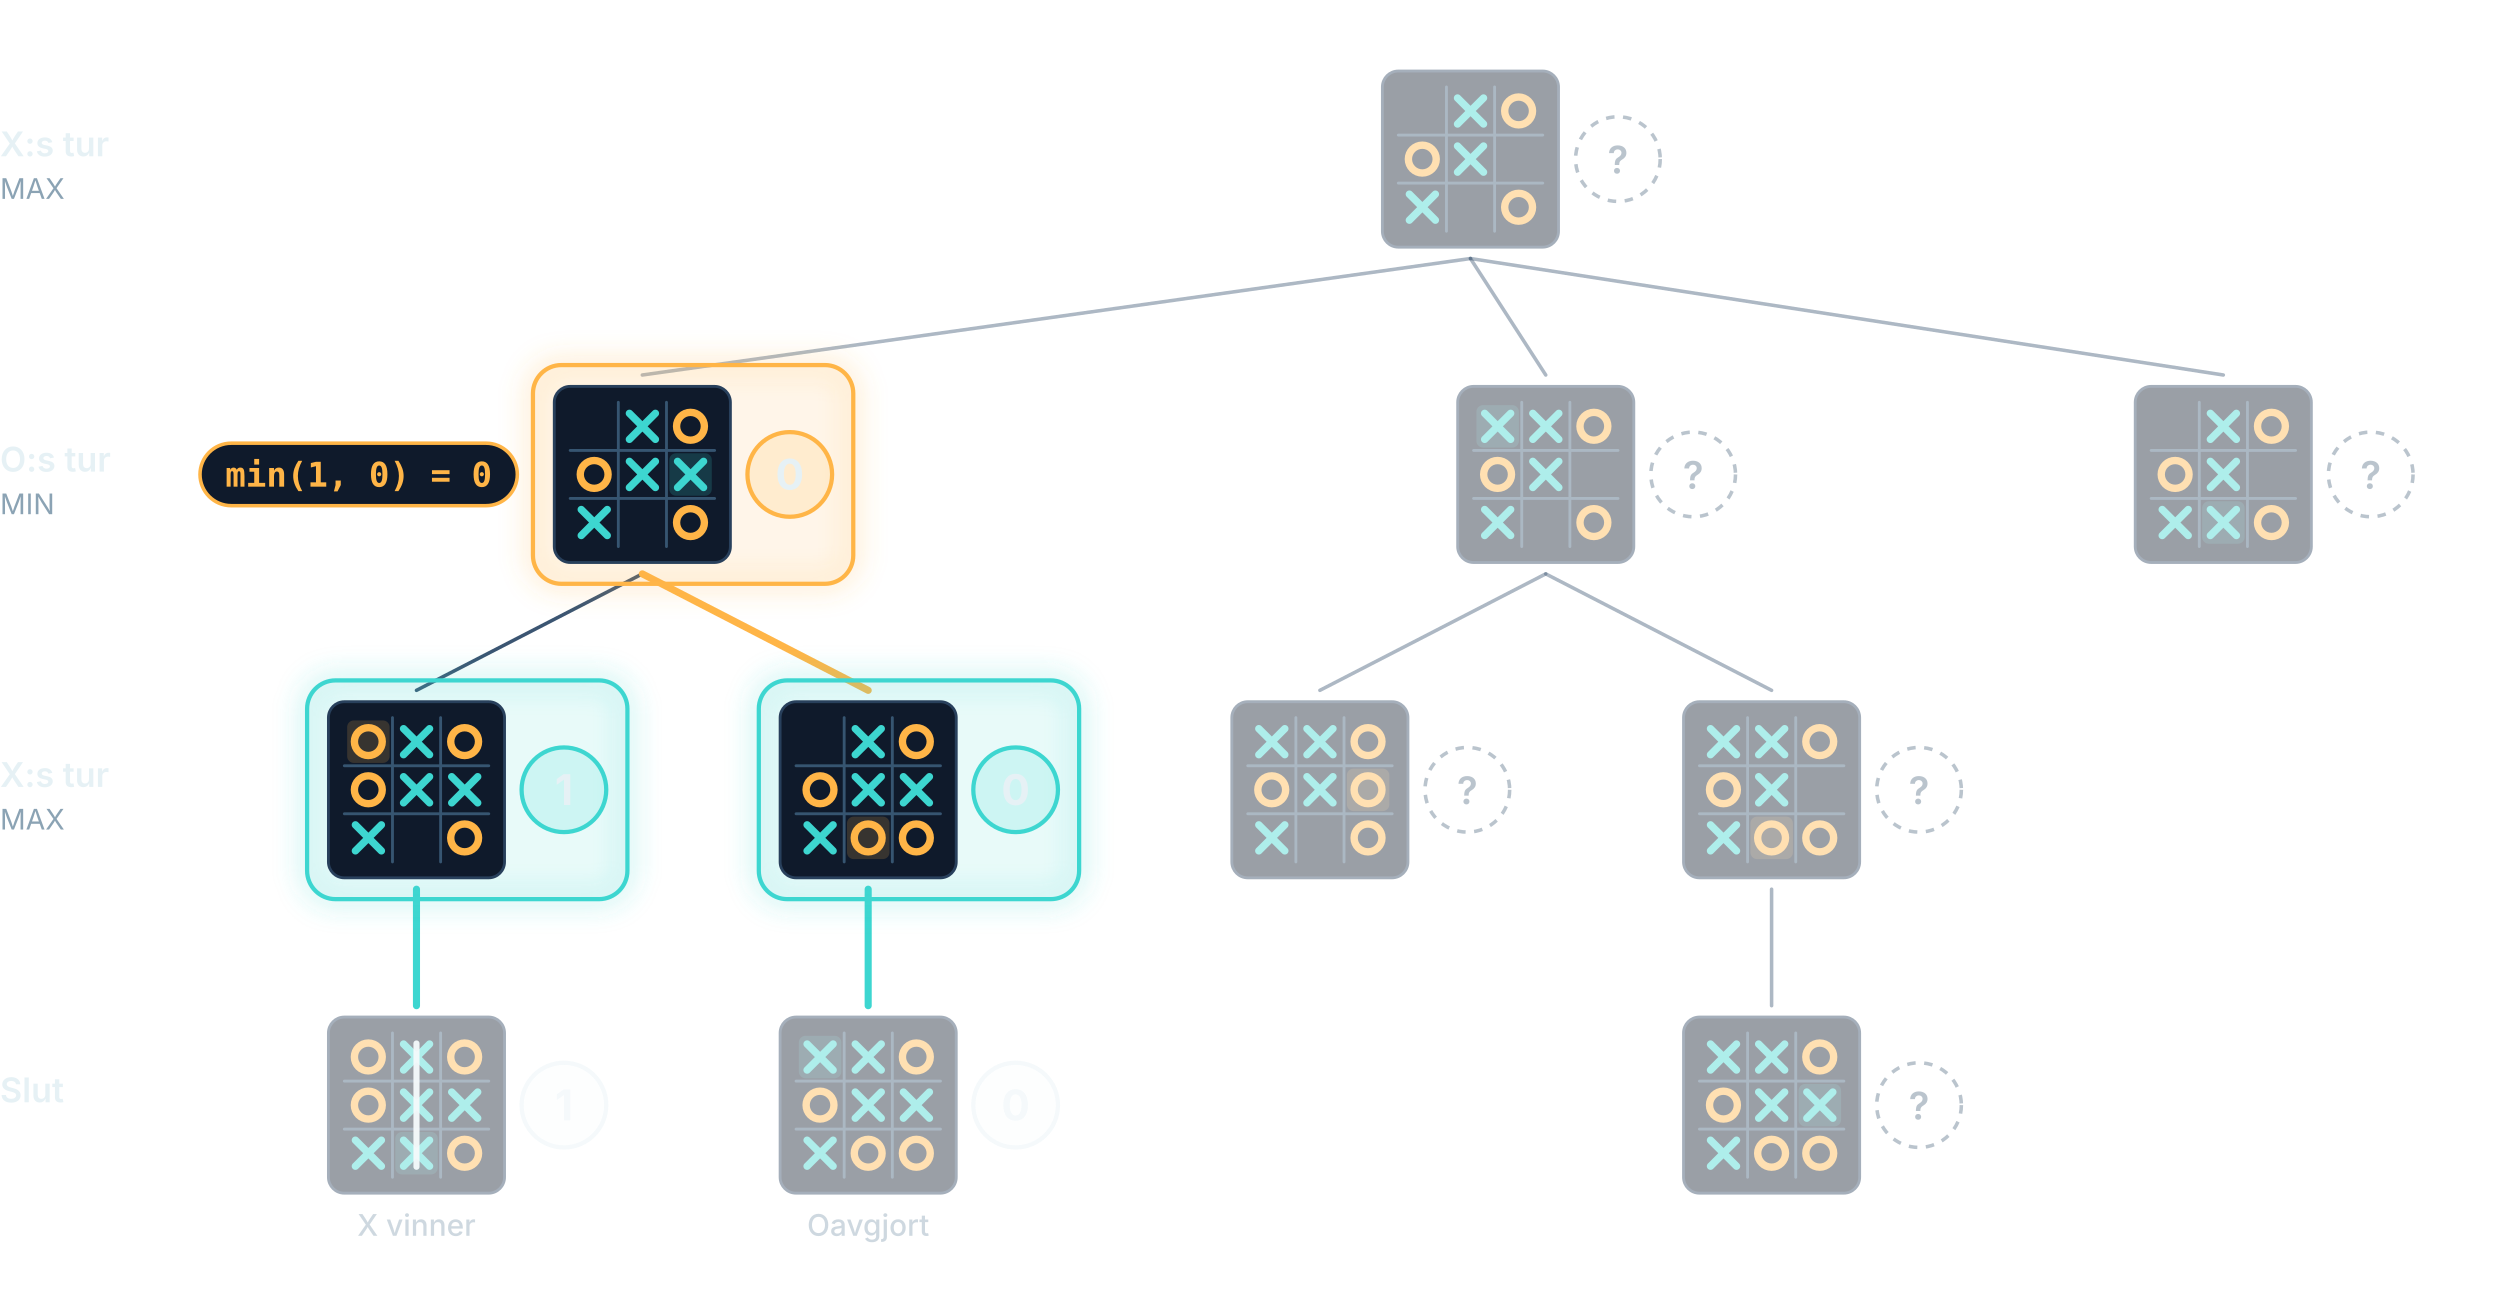
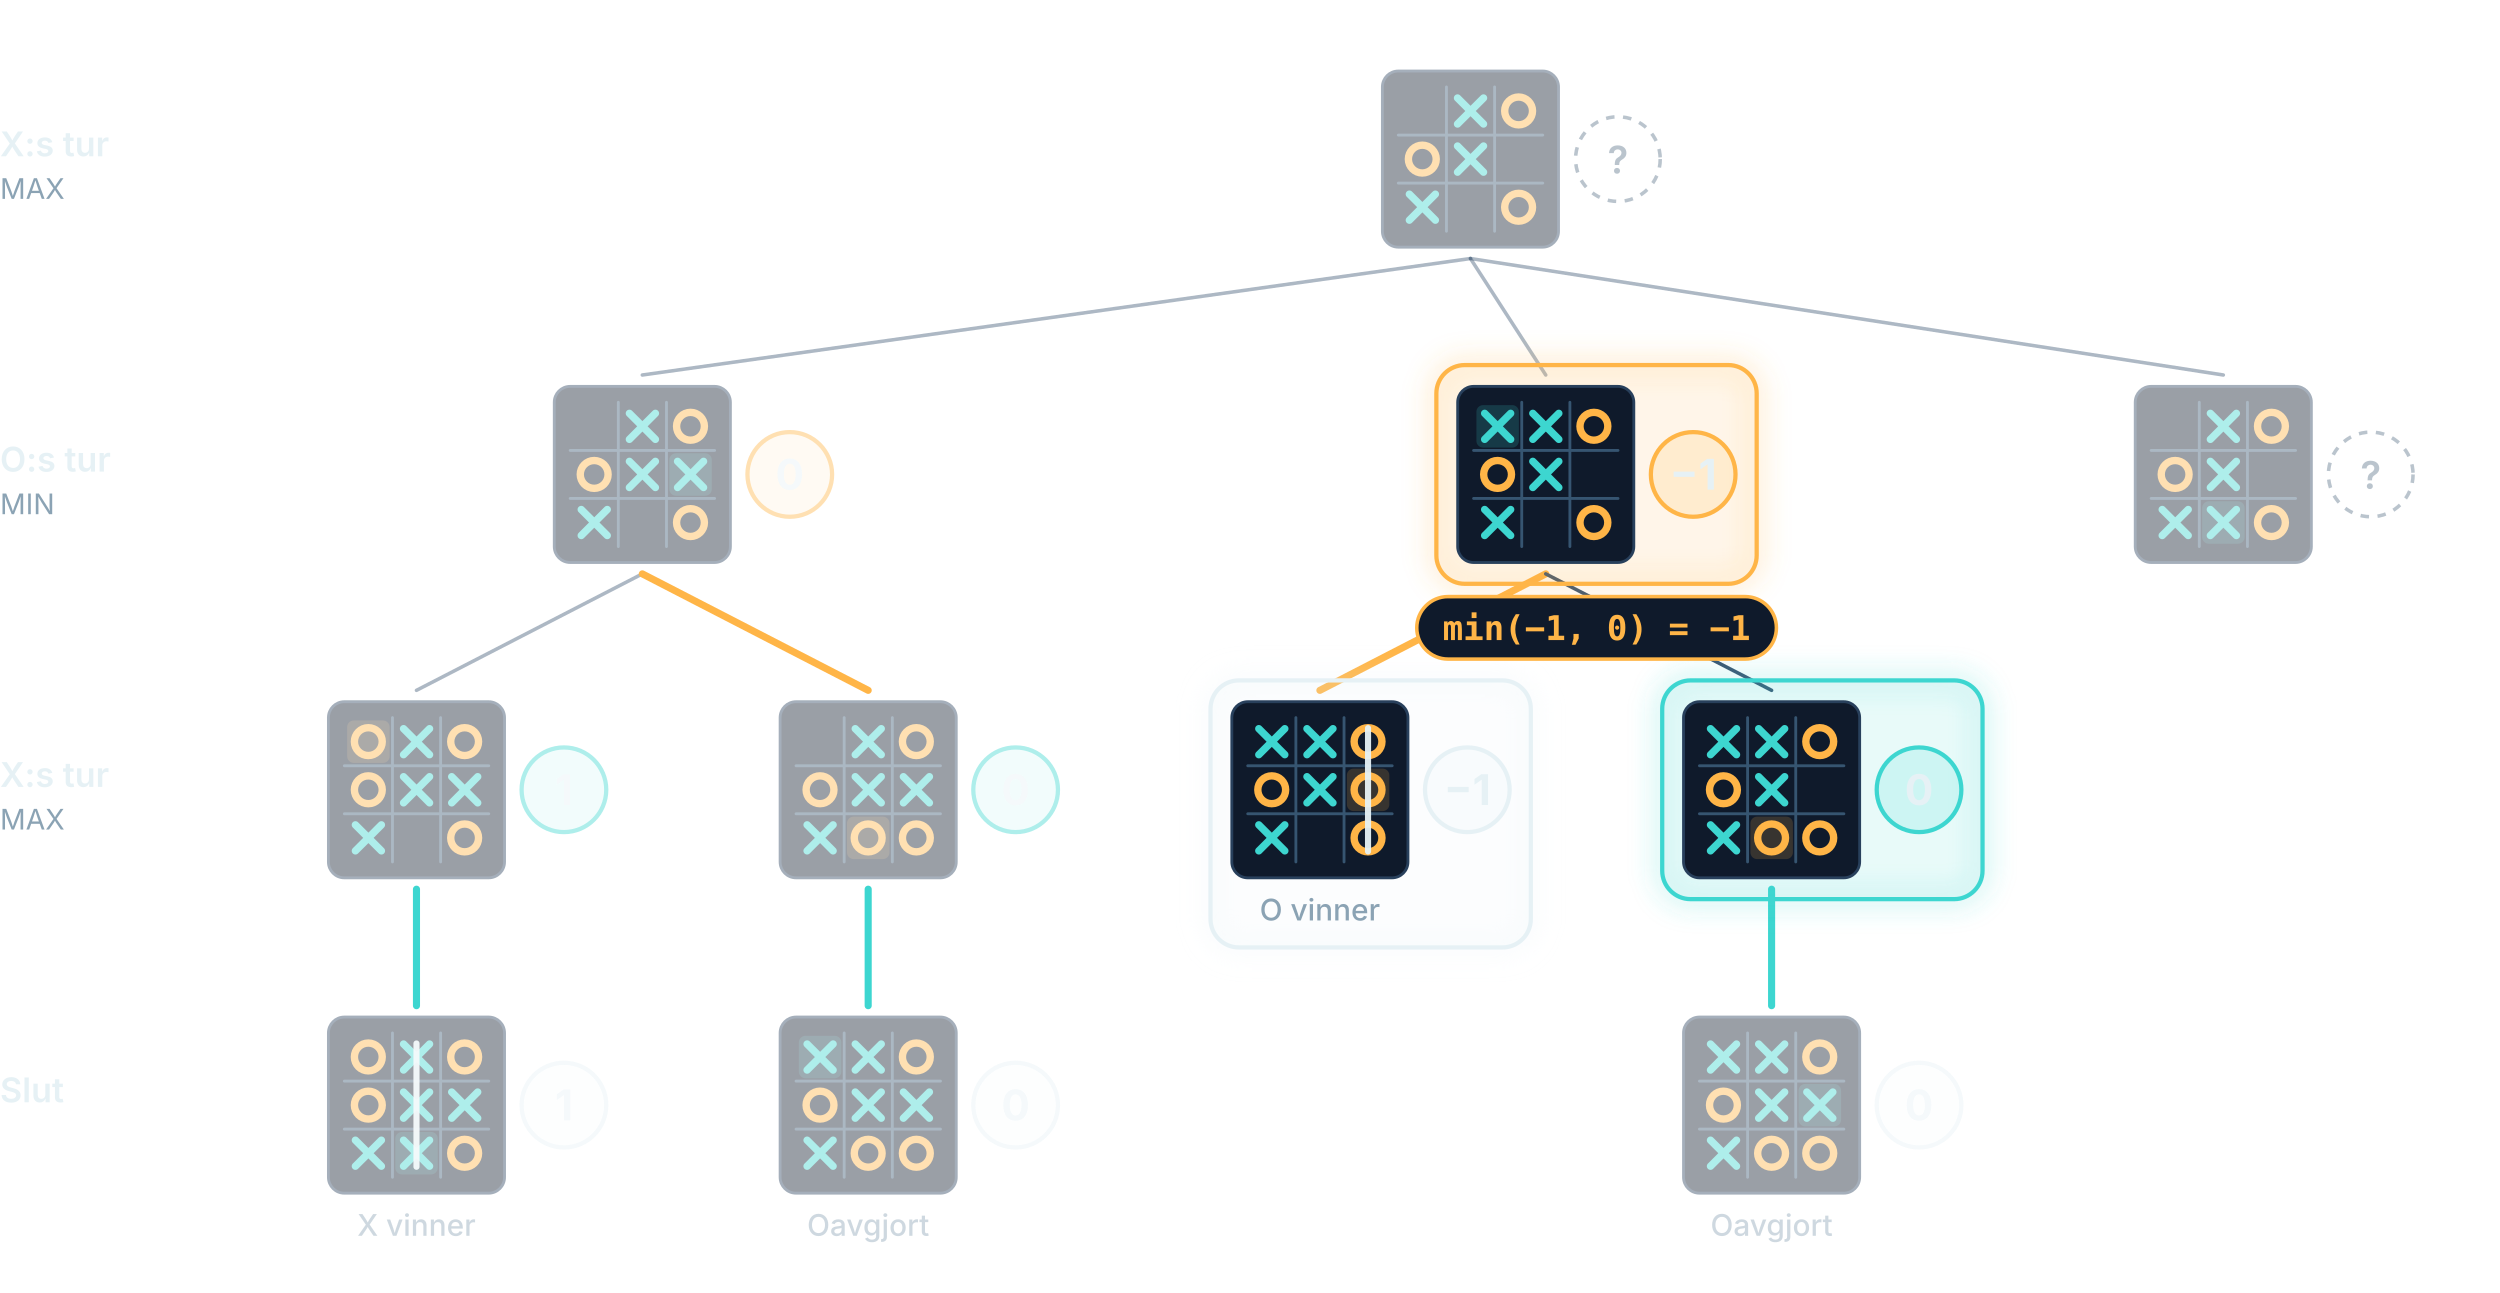
<svg xmlns="http://www.w3.org/2000/svg" viewBox="0 0 1760 910" width="1760" height="910" role="img">
  <defs>
    <filter id="glow" x="-40%" y="-40%" width="180%" height="180%">
      <feGaussianBlur stdDeviation="9" />
    </filter>
    <filter id="soft" x="-20%" y="-20%" width="140%" height="140%">
      <feGaussianBlur stdDeviation="4" />
    </filter>
  </defs>
  <text x="0.0" y="110.0" font-family="'IBM Plex Sans','Segoe UI',Inter,Helvetica,Arial,sans-serif" font-size="24" font-weight="600" fill="#E6F1F5" text-anchor="start">X:s tur</text>
  <text x="0.0" y="140.0" font-family="'IBM Plex Sans','Segoe UI',Inter,Helvetica,Arial,sans-serif" font-size="20" font-weight="400" fill="#8BA3B4" text-anchor="start">MAX</text>
  <text x="0.0" y="332.0" font-family="'IBM Plex Sans','Segoe UI',Inter,Helvetica,Arial,sans-serif" font-size="24" font-weight="600" fill="#E6F1F5" text-anchor="start">O:s tur</text>
  <text x="0.0" y="362.0" font-family="'IBM Plex Sans','Segoe UI',Inter,Helvetica,Arial,sans-serif" font-size="20" font-weight="400" fill="#8BA3B4" text-anchor="start">MIN</text>
  <text x="0.0" y="554.0" font-family="'IBM Plex Sans','Segoe UI',Inter,Helvetica,Arial,sans-serif" font-size="24" font-weight="600" fill="#E6F1F5" text-anchor="start">X:s tur</text>
  <text x="0.0" y="584.0" font-family="'IBM Plex Sans','Segoe UI',Inter,Helvetica,Arial,sans-serif" font-size="20" font-weight="400" fill="#8BA3B4" text-anchor="start">MAX</text>
  <text x="0.0" y="776.0" font-family="'IBM Plex Sans','Segoe UI',Inter,Helvetica,Arial,sans-serif" font-size="24" font-weight="600" fill="#E6F1F5" text-anchor="start">Slut</text>
  <path d="M1035.2,182.0L452.2,264.0" stroke="#3B5572" stroke-width="2.5" stroke-linecap="round" opacity="0.42" />
  <path d="M1035.2,182.0L1088.2,264.0" stroke="#3B5572" stroke-width="2.5" stroke-linecap="round" opacity="0.42" />
  <path d="M1035.2,182.0L1565.2,264.0" stroke="#3B5572" stroke-width="2.5" stroke-linecap="round" opacity="0.42" />
-   <path d="M452.2,404.0L293.2,486.0" stroke="#3B5572" stroke-width="2.5" stroke-linecap="round" opacity="1" />
+   <path d="M452.2,404.0L293.2,486.0" stroke="#3B5572" stroke-width="2.5" stroke-linecap="round" opacity="0.42" />
  <path d="M452.2,404.0L611.2,486.0" stroke="#FFB547" stroke-width="5" stroke-linecap="round" opacity="1" />
  <path d="M293.2,626.0L293.2,708.0" stroke="#3DD6D0" stroke-width="5" stroke-linecap="round" opacity="1" />
  <path d="M611.2,626.0L611.2,708.0" stroke="#3DD6D0" stroke-width="5" stroke-linecap="round" opacity="1" />
-   <path d="M1088.2,404.0L929.2,486.0" stroke="#3B5572" stroke-width="2.5" stroke-linecap="round" opacity="0.42" />
-   <path d="M1088.2,404.0L1247.2,486.0" stroke="#3B5572" stroke-width="2.5" stroke-linecap="round" opacity="0.42" />
-   <path d="M1247.2,626.0L1247.2,708.0" stroke="#3B5572" stroke-width="2.5" stroke-linecap="round" opacity="0.42" />
-   <rect x="375.2" y="257.0" width="225.5" height="154.0" rx="20" fill="#FFB547" fill-opacity=".07" stroke="#FFB547" stroke-width="10" stroke-opacity=".25" filter="url(#glow)" />
-   <rect data-focus-board="r0" x="375.2" y="257.0" width="225.5" height="154.0" rx="20" fill="#FFB547" fill-opacity=".06" stroke="#FFB547" stroke-width="3" />
-   <rect x="534.2" y="479.0" width="225.5" height="154.0" rx="20" fill="#3DD6D0" fill-opacity=".07" stroke="#3DD6D0" stroke-width="10" stroke-opacity=".25" filter="url(#glow)" />
-   <rect data-focus-board="r01" x="534.2" y="479.0" width="225.5" height="154.0" rx="20" fill="#3DD6D0" fill-opacity=".06" stroke="#3DD6D0" stroke-width="3" />
-   <rect x="216.2" y="479.0" width="225.5" height="154.0" rx="20" fill="#3DD6D0" fill-opacity=".07" stroke="#3DD6D0" stroke-width="10" stroke-opacity=".25" filter="url(#glow)" />
-   <rect data-focus-board="r00" x="216.2" y="479.0" width="225.5" height="154.0" rx="20" fill="#3DD6D0" fill-opacity=".06" stroke="#3DD6D0" stroke-width="3" />
+   <path d="M1088.2,404.0L929.2,486.0" stroke="#FFB547" stroke-width="5" stroke-linecap="round" opacity="1" />
+   <path d="M1088.2,404.0L1247.2,486.0" stroke="#3B5572" stroke-width="2.5" stroke-linecap="round" opacity="1" />
+   <path d="M1247.2,626.0L1247.2,708.0" stroke="#3DD6D0" stroke-width="5" stroke-linecap="round" opacity="1" />
+   <rect x="852.2" y="479.0" width="225.5" height="188.0" rx="20" fill="#E6F1F5" fill-opacity=".07" stroke="#E6F1F5" stroke-width="10" stroke-opacity=".25" filter="url(#glow)" />
+   <rect data-focus-board="r10" x="852.2" y="479.0" width="225.5" height="188.0" rx="20" fill="#E6F1F5" fill-opacity=".06" stroke="#E6F1F5" stroke-width="3" />
+   <rect x="1011.2" y="257.0" width="225.5" height="154.0" rx="20" fill="#FFB547" fill-opacity=".07" stroke="#FFB547" stroke-width="10" stroke-opacity=".25" filter="url(#glow)" />
+   <rect data-focus-board="r1" x="1011.2" y="257.0" width="225.5" height="154.0" rx="20" fill="#FFB547" fill-opacity=".06" stroke="#FFB547" stroke-width="3" />
+   <rect x="1170.2" y="479.0" width="225.5" height="154.0" rx="20" fill="#3DD6D0" fill-opacity=".07" stroke="#3DD6D0" stroke-width="10" stroke-opacity=".25" filter="url(#glow)" />
+   <rect data-focus-board="r11" x="1170.2" y="479.0" width="225.5" height="154.0" rx="20" fill="#3DD6D0" fill-opacity=".06" stroke="#3DD6D0" stroke-width="3" />
  <g data-node="r" opacity="0.42">
    <rect data-board="r" x="973.2" y="50.0" width="124" height="124" fill="none" />
    <rect x="973.2" y="50.0" width="124" height="124" rx="11.2" fill="#0F1A2B" stroke="#28405C" stroke-width="2" />
    <path d="M1018.3,61.2V162.8M984.4,95.1H1086.1" stroke="#365571" stroke-width="2" stroke-linecap="round" />
    <path d="M1052.2,61.2V162.8M984.4,128.9H1086.1" stroke="#365571" stroke-width="2" stroke-linecap="round" />
    <path d="M1026.1,69.0L1044.4,87.3M1044.4,69.0L1026.1,87.3" stroke="#3DD6D0" stroke-width="5.2" stroke-linecap="round" />
    <circle cx="1069.1" cy="78.1" r="9.8" fill="none" stroke="#FFB547" stroke-width="5.2" />
    <circle cx="1001.3" cy="112.0" r="9.8" fill="none" stroke="#FFB547" stroke-width="5.2" />
    <path d="M1026.1,102.8L1044.4,121.2M1044.4,102.8L1026.1,121.2" stroke="#3DD6D0" stroke-width="5.2" stroke-linecap="round" />
    <path d="M992.2,136.7L1010.5,155.0M1010.5,136.7L992.2,155.0" stroke="#3DD6D0" stroke-width="5.2" stroke-linecap="round" />
    <circle cx="1069.1" cy="145.9" r="9.8" fill="none" stroke="#FFB547" stroke-width="5.2" />
    <circle cx="1139.0" cy="112.0" r="29.8" fill="none" stroke="#5B7389" stroke-width="2.5" stroke-dasharray="6 6" />
    <text x="1139.0" y="122.1" font-family="'IBM Plex Sans','Segoe UI',Inter,Helvetica,Arial,sans-serif" font-size="26.784" font-weight="600" fill="#5B7389" text-anchor="middle">?</text>
  </g>
-   <g data-node="r0" opacity="1">
+   <g data-node="r0" opacity="0.42">
    <rect data-board="r0" x="390.2" y="272.0" width="124" height="124" fill="none" />
    <rect x="390.2" y="272.0" width="124" height="124" rx="11.2" fill="#0F1A2B" stroke="#28405C" stroke-width="2" />
    <rect x="471.2" y="319.1" width="29.9" height="29.9" rx="4.7" fill="#3DD6D0" fill-opacity=".17" />
    <path d="M435.3,283.2V384.8M401.4,317.1H503.1" stroke="#365571" stroke-width="2" stroke-linecap="round" />
    <path d="M469.2,283.2V384.8M401.4,350.9H503.1" stroke="#365571" stroke-width="2" stroke-linecap="round" />
    <path d="M443.1,291.0L461.4,309.3M461.4,291.0L443.1,309.3" stroke="#3DD6D0" stroke-width="5.2" stroke-linecap="round" />
    <circle cx="486.1" cy="300.1" r="9.8" fill="none" stroke="#FFB547" stroke-width="5.2" />
    <circle cx="418.3" cy="334.0" r="9.8" fill="none" stroke="#FFB547" stroke-width="5.2" />
    <path d="M443.1,324.8L461.4,343.2M461.4,324.8L443.1,343.2" stroke="#3DD6D0" stroke-width="5.2" stroke-linecap="round" />
    <path d="M477.0,324.8L495.3,343.2M495.3,324.8L477.0,343.2" stroke="#3DD6D0" stroke-width="5.2" stroke-linecap="round" />
    <path d="M409.2,358.7L427.5,377.0M427.5,358.7L409.2,377.0" stroke="#3DD6D0" stroke-width="5.2" stroke-linecap="round" />
    <circle cx="486.1" cy="367.9" r="9.8" fill="none" stroke="#FFB547" stroke-width="5.2" />
    <circle cx="556.0" cy="334.0" r="29.8" fill="#FFB547" fill-opacity=".16" stroke="#FFB547" stroke-width="3" />
    <text x="556.0" y="344.7" font-family="'IBM Plex Sans','Segoe UI',Inter,Helvetica,Arial,sans-serif" font-size="29.76" font-weight="700" fill="#E6F1F5" text-anchor="middle">0</text>
  </g>
-   <g data-node="r00" opacity="1">
+   <g data-node="r00" opacity="0.42">
    <rect data-board="r00" x="231.2" y="494.0" width="124" height="124" fill="none" />
    <rect x="231.2" y="494.0" width="124" height="124" rx="11.2" fill="#0F1A2B" stroke="#28405C" stroke-width="2" />
    <rect x="244.4" y="507.2" width="29.9" height="29.9" rx="4.7" fill="#FFB547" fill-opacity=".17" />
    <path d="M276.3,505.2V606.8M242.4,539.1H344.1" stroke="#365571" stroke-width="2" stroke-linecap="round" />
    <path d="M310.2,505.2V606.8M242.4,572.9H344.1" stroke="#365571" stroke-width="2" stroke-linecap="round" />
    <circle cx="259.3" cy="522.1" r="9.8" fill="none" stroke="#FFB547" stroke-width="5.2" />
    <path d="M284.1,513.0L302.4,531.3M302.4,513.0L284.1,531.3" stroke="#3DD6D0" stroke-width="5.2" stroke-linecap="round" />
    <circle cx="327.1" cy="522.1" r="9.8" fill="none" stroke="#FFB547" stroke-width="5.2" />
    <circle cx="259.3" cy="556.0" r="9.8" fill="none" stroke="#FFB547" stroke-width="5.2" />
    <path d="M284.1,546.8L302.4,565.2M302.4,546.8L284.1,565.2" stroke="#3DD6D0" stroke-width="5.2" stroke-linecap="round" />
    <path d="M318.0,546.8L336.3,565.2M336.3,546.8L318.0,565.2" stroke="#3DD6D0" stroke-width="5.2" stroke-linecap="round" />
    <path d="M250.2,580.7L268.5,599.0M268.5,580.7L250.2,599.0" stroke="#3DD6D0" stroke-width="5.2" stroke-linecap="round" />
    <circle cx="327.1" cy="589.9" r="9.8" fill="none" stroke="#FFB547" stroke-width="5.2" />
    <circle cx="397.0" cy="556.0" r="29.8" fill="#3DD6D0" fill-opacity=".16" stroke="#3DD6D0" stroke-width="3" />
    <text x="397.0" y="566.7" font-family="'IBM Plex Sans','Segoe UI',Inter,Helvetica,Arial,sans-serif" font-size="29.76" font-weight="700" fill="#E6F1F5" text-anchor="middle">1</text>
  </g>
  <g data-node="r000" opacity="0.42">
    <rect data-board="r000" x="231.2" y="716.0" width="124" height="124" fill="none" />
    <rect x="231.2" y="716.0" width="124" height="124" rx="11.2" fill="#0F1A2B" stroke="#28405C" stroke-width="2" />
    <rect x="278.3" y="796.9" width="29.9" height="29.9" rx="4.7" fill="#3DD6D0" fill-opacity=".17" />
    <path d="M276.3,727.2V828.8M242.4,761.1H344.1" stroke="#365571" stroke-width="2" stroke-linecap="round" />
    <path d="M310.2,727.2V828.8M242.4,794.9H344.1" stroke="#365571" stroke-width="2" stroke-linecap="round" />
    <circle cx="259.3" cy="744.1" r="9.8" fill="none" stroke="#FFB547" stroke-width="5.2" />
    <path d="M284.1,735.0L302.4,753.3M302.4,735.0L284.1,753.3" stroke="#3DD6D0" stroke-width="5.2" stroke-linecap="round" />
    <circle cx="327.1" cy="744.1" r="9.8" fill="none" stroke="#FFB547" stroke-width="5.2" />
    <circle cx="259.3" cy="778.0" r="9.8" fill="none" stroke="#FFB547" stroke-width="5.2" />
    <path d="M284.1,768.8L302.4,787.2M302.4,768.8L284.1,787.2" stroke="#3DD6D0" stroke-width="5.2" stroke-linecap="round" />
    <path d="M318.0,768.8L336.3,787.2M336.3,768.8L318.0,787.2" stroke="#3DD6D0" stroke-width="5.2" stroke-linecap="round" />
    <path d="M250.2,802.7L268.5,821.0M268.5,802.7L250.2,821.0" stroke="#3DD6D0" stroke-width="5.2" stroke-linecap="round" />
    <path d="M284.1,802.7L302.4,821.0M302.4,802.7L284.1,821.0" stroke="#3DD6D0" stroke-width="5.2" stroke-linecap="round" />
    <circle cx="327.1" cy="811.9" r="9.8" fill="none" stroke="#FFB547" stroke-width="5.2" />
    <path d="M293.2,734.6L293.2,821.4" stroke="#3DD6D0" stroke-width="13.6" stroke-linecap="round" opacity=".35" filter="url(#soft)" />
    <path d="M293.2,734.6L293.2,821.4" stroke="#E6F1F5" stroke-width="4.3" stroke-linecap="round" opacity=".95" />
    <circle cx="397.0" cy="778.0" r="29.8" fill="#E6F1F5" fill-opacity=".16" stroke="#E6F1F5" stroke-width="3" />
    <text x="397.0" y="788.7" font-family="'IBM Plex Sans','Segoe UI',Inter,Helvetica,Arial,sans-serif" font-size="29.76" font-weight="700" fill="#E6F1F5" text-anchor="middle">1</text>
    <text x="293.2" y="870.0" font-family="'IBM Plex Sans','Segoe UI',Inter,Helvetica,Arial,sans-serif" font-size="21" font-weight="500" fill="#8BA3B4" text-anchor="middle">X vinner</text>
  </g>
-   <g data-node="r01" opacity="1">
+   <g data-node="r01" opacity="0.42">
    <rect data-board="r01" x="549.2" y="494.0" width="124" height="124" fill="none" />
    <rect x="549.2" y="494.0" width="124" height="124" rx="11.2" fill="#0F1A2B" stroke="#28405C" stroke-width="2" />
    <rect x="596.3" y="574.9" width="29.9" height="29.9" rx="4.7" fill="#FFB547" fill-opacity=".17" />
    <path d="M594.3,505.2V606.8M560.4,539.1H662.1" stroke="#365571" stroke-width="2" stroke-linecap="round" />
    <path d="M628.2,505.2V606.8M560.4,572.9H662.1" stroke="#365571" stroke-width="2" stroke-linecap="round" />
    <path d="M602.1,513.0L620.4,531.3M620.4,513.0L602.1,531.3" stroke="#3DD6D0" stroke-width="5.2" stroke-linecap="round" />
    <circle cx="645.1" cy="522.1" r="9.8" fill="none" stroke="#FFB547" stroke-width="5.2" />
    <circle cx="577.3" cy="556.0" r="9.8" fill="none" stroke="#FFB547" stroke-width="5.2" />
    <path d="M602.1,546.8L620.4,565.2M620.4,546.8L602.1,565.2" stroke="#3DD6D0" stroke-width="5.2" stroke-linecap="round" />
    <path d="M636.0,546.8L654.3,565.2M654.3,546.8L636.0,565.2" stroke="#3DD6D0" stroke-width="5.2" stroke-linecap="round" />
    <path d="M568.2,580.7L586.5,599.0M586.5,580.7L568.2,599.0" stroke="#3DD6D0" stroke-width="5.2" stroke-linecap="round" />
    <circle cx="611.2" cy="589.9" r="9.8" fill="none" stroke="#FFB547" stroke-width="5.2" />
    <circle cx="645.1" cy="589.9" r="9.8" fill="none" stroke="#FFB547" stroke-width="5.2" />
    <circle cx="715.0" cy="556.0" r="29.8" fill="#3DD6D0" fill-opacity=".16" stroke="#3DD6D0" stroke-width="3" />
    <text x="715.0" y="566.7" font-family="'IBM Plex Sans','Segoe UI',Inter,Helvetica,Arial,sans-serif" font-size="29.76" font-weight="700" fill="#E6F1F5" text-anchor="middle">0</text>
  </g>
  <g data-node="r010" opacity="0.42">
    <rect data-board="r010" x="549.2" y="716.0" width="124" height="124" fill="none" />
    <rect x="549.2" y="716.0" width="124" height="124" rx="11.2" fill="#0F1A2B" stroke="#28405C" stroke-width="2" />
    <rect x="562.4" y="729.2" width="29.9" height="29.9" rx="4.7" fill="#3DD6D0" fill-opacity=".17" />
    <path d="M594.3,727.2V828.8M560.4,761.1H662.1" stroke="#365571" stroke-width="2" stroke-linecap="round" />
    <path d="M628.2,727.2V828.8M560.4,794.9H662.1" stroke="#365571" stroke-width="2" stroke-linecap="round" />
    <path d="M568.2,735.0L586.5,753.3M586.5,735.0L568.2,753.3" stroke="#3DD6D0" stroke-width="5.2" stroke-linecap="round" />
    <path d="M602.1,735.0L620.4,753.3M620.4,735.0L602.1,753.3" stroke="#3DD6D0" stroke-width="5.2" stroke-linecap="round" />
    <circle cx="645.1" cy="744.1" r="9.8" fill="none" stroke="#FFB547" stroke-width="5.2" />
    <circle cx="577.3" cy="778.0" r="9.8" fill="none" stroke="#FFB547" stroke-width="5.2" />
    <path d="M602.1,768.8L620.4,787.2M620.4,768.8L602.1,787.2" stroke="#3DD6D0" stroke-width="5.2" stroke-linecap="round" />
    <path d="M636.0,768.8L654.3,787.2M654.3,768.8L636.0,787.2" stroke="#3DD6D0" stroke-width="5.2" stroke-linecap="round" />
    <path d="M568.2,802.7L586.5,821.0M586.5,802.7L568.2,821.0" stroke="#3DD6D0" stroke-width="5.2" stroke-linecap="round" />
    <circle cx="611.2" cy="811.9" r="9.8" fill="none" stroke="#FFB547" stroke-width="5.2" />
    <circle cx="645.1" cy="811.9" r="9.8" fill="none" stroke="#FFB547" stroke-width="5.2" />
    <circle cx="715.0" cy="778.0" r="29.8" fill="#E6F1F5" fill-opacity=".16" stroke="#E6F1F5" stroke-width="3" />
    <text x="715.0" y="788.7" font-family="'IBM Plex Sans','Segoe UI',Inter,Helvetica,Arial,sans-serif" font-size="29.76" font-weight="700" fill="#E6F1F5" text-anchor="middle">0</text>
    <text x="611.2" y="870.0" font-family="'IBM Plex Sans','Segoe UI',Inter,Helvetica,Arial,sans-serif" font-size="21" font-weight="500" fill="#8BA3B4" text-anchor="middle">Oavgjort</text>
  </g>
-   <g data-node="r1" opacity="0.42">
+   <g data-node="r1" opacity="1">
    <rect data-board="r1" x="1026.2" y="272.0" width="124" height="124" fill="none" />
    <rect x="1026.2" y="272.0" width="124" height="124" rx="11.2" fill="#0F1A2B" stroke="#28405C" stroke-width="2" />
    <rect x="1039.4" y="285.2" width="29.9" height="29.9" rx="4.7" fill="#3DD6D0" fill-opacity=".17" />
    <path d="M1071.3,283.2V384.8M1037.4,317.1H1139.1" stroke="#365571" stroke-width="2" stroke-linecap="round" />
    <path d="M1105.2,283.2V384.8M1037.4,350.9H1139.1" stroke="#365571" stroke-width="2" stroke-linecap="round" />
    <path d="M1045.2,291.0L1063.5,309.3M1063.5,291.0L1045.2,309.3" stroke="#3DD6D0" stroke-width="5.2" stroke-linecap="round" />
    <path d="M1079.1,291.0L1097.4,309.3M1097.4,291.0L1079.1,309.3" stroke="#3DD6D0" stroke-width="5.2" stroke-linecap="round" />
    <circle cx="1122.1" cy="300.1" r="9.8" fill="none" stroke="#FFB547" stroke-width="5.2" />
    <circle cx="1054.3" cy="334.0" r="9.8" fill="none" stroke="#FFB547" stroke-width="5.2" />
    <path d="M1079.1,324.8L1097.4,343.2M1097.4,324.8L1079.1,343.2" stroke="#3DD6D0" stroke-width="5.2" stroke-linecap="round" />
    <path d="M1045.2,358.7L1063.5,377.0M1063.5,358.7L1045.2,377.0" stroke="#3DD6D0" stroke-width="5.2" stroke-linecap="round" />
    <circle cx="1122.1" cy="367.9" r="9.8" fill="none" stroke="#FFB547" stroke-width="5.2" />
-     <circle cx="1192.0" cy="334.0" r="29.8" fill="none" stroke="#5B7389" stroke-width="2.5" stroke-dasharray="6 6" />
-     <text x="1192.0" y="344.1" font-family="'IBM Plex Sans','Segoe UI',Inter,Helvetica,Arial,sans-serif" font-size="26.784" font-weight="600" fill="#5B7389" text-anchor="middle">?</text>
-   </g>
-   <g data-node="r10" opacity="0.42">
+     <circle cx="1192.0" cy="334.0" r="29.8" fill="#FFB547" fill-opacity=".16" stroke="#FFB547" stroke-width="3" />
+     <text x="1192.0" y="344.7" font-family="'IBM Plex Sans','Segoe UI',Inter,Helvetica,Arial,sans-serif" font-size="29.76" font-weight="700" fill="#E6F1F5" text-anchor="middle">−1</text>
+   </g>
+   <g data-node="r10" opacity="1">
    <rect data-board="r10" x="867.2" y="494.0" width="124" height="124" fill="none" />
    <rect x="867.2" y="494.0" width="124" height="124" rx="11.2" fill="#0F1A2B" stroke="#28405C" stroke-width="2" />
    <rect x="948.2" y="541.1" width="29.9" height="29.9" rx="4.7" fill="#FFB547" fill-opacity=".17" />
    <path d="M912.3,505.2V606.8M878.4,539.1H980.1" stroke="#365571" stroke-width="2" stroke-linecap="round" />
    <path d="M946.2,505.2V606.8M878.4,572.9H980.1" stroke="#365571" stroke-width="2" stroke-linecap="round" />
    <path d="M886.2,513.0L904.5,531.3M904.5,513.0L886.2,531.3" stroke="#3DD6D0" stroke-width="5.2" stroke-linecap="round" />
    <path d="M920.1,513.0L938.4,531.3M938.4,513.0L920.1,531.3" stroke="#3DD6D0" stroke-width="5.2" stroke-linecap="round" />
    <circle cx="963.1" cy="522.1" r="9.8" fill="none" stroke="#FFB547" stroke-width="5.2" />
    <circle cx="895.3" cy="556.0" r="9.8" fill="none" stroke="#FFB547" stroke-width="5.2" />
    <path d="M920.1,546.8L938.4,565.2M938.4,546.8L920.1,565.2" stroke="#3DD6D0" stroke-width="5.2" stroke-linecap="round" />
    <circle cx="963.1" cy="556.0" r="9.8" fill="none" stroke="#FFB547" stroke-width="5.2" />
    <path d="M886.2,580.7L904.5,599.0M904.5,580.7L886.2,599.0" stroke="#3DD6D0" stroke-width="5.2" stroke-linecap="round" />
    <circle cx="963.1" cy="589.9" r="9.8" fill="none" stroke="#FFB547" stroke-width="5.2" />
-     <circle cx="1033.0" cy="556.0" r="29.8" fill="none" stroke="#5B7389" stroke-width="2.5" stroke-dasharray="6 6" />
-     <text x="1033.0" y="566.1" font-family="'IBM Plex Sans','Segoe UI',Inter,Helvetica,Arial,sans-serif" font-size="26.784" font-weight="600" fill="#5B7389" text-anchor="middle">?</text>
-   </g>
-   <g data-node="r11" opacity="0.42">
+     <path d="M963.1,512.6L963.1,599.4" stroke="#FFB547" stroke-width="13.6" stroke-linecap="round" opacity=".35" filter="url(#soft)" />
+     <path d="M963.1,512.6L963.1,599.4" stroke="#E6F1F5" stroke-width="4.3" stroke-linecap="round" opacity=".95" />
+     <circle cx="1033.0" cy="556.0" r="29.8" fill="#E6F1F5" fill-opacity=".16" stroke="#E6F1F5" stroke-width="3" />
+     <text x="1033.0" y="566.7" font-family="'IBM Plex Sans','Segoe UI',Inter,Helvetica,Arial,sans-serif" font-size="29.76" font-weight="700" fill="#E6F1F5" text-anchor="middle">−1</text>
+     <text x="929.2" y="648.0" font-family="'IBM Plex Sans','Segoe UI',Inter,Helvetica,Arial,sans-serif" font-size="21" font-weight="500" fill="#8BA3B4" text-anchor="middle">O vinner</text>
+   </g>
+   <g data-node="r11" opacity="1">
    <rect data-board="r11" x="1185.2" y="494.0" width="124" height="124" fill="none" />
    <rect x="1185.2" y="494.0" width="124" height="124" rx="11.2" fill="#0F1A2B" stroke="#28405C" stroke-width="2" />
    <rect x="1232.3" y="574.9" width="29.9" height="29.9" rx="4.7" fill="#FFB547" fill-opacity=".17" />
    <path d="M1230.3,505.2V606.8M1196.4,539.1H1298.1" stroke="#365571" stroke-width="2" stroke-linecap="round" />
    <path d="M1264.2,505.2V606.8M1196.4,572.9H1298.1" stroke="#365571" stroke-width="2" stroke-linecap="round" />
    <path d="M1204.2,513.0L1222.5,531.3M1222.5,513.0L1204.2,531.3" stroke="#3DD6D0" stroke-width="5.2" stroke-linecap="round" />
    <path d="M1238.1,513.0L1256.4,531.3M1256.4,513.0L1238.1,531.3" stroke="#3DD6D0" stroke-width="5.2" stroke-linecap="round" />
    <circle cx="1281.1" cy="522.1" r="9.8" fill="none" stroke="#FFB547" stroke-width="5.2" />
    <circle cx="1213.3" cy="556.0" r="9.8" fill="none" stroke="#FFB547" stroke-width="5.2" />
    <path d="M1238.1,546.8L1256.4,565.2M1256.4,546.8L1238.1,565.2" stroke="#3DD6D0" stroke-width="5.2" stroke-linecap="round" />
    <path d="M1204.2,580.7L1222.5,599.0M1222.5,580.7L1204.2,599.0" stroke="#3DD6D0" stroke-width="5.2" stroke-linecap="round" />
    <circle cx="1247.2" cy="589.9" r="9.8" fill="none" stroke="#FFB547" stroke-width="5.2" />
    <circle cx="1281.1" cy="589.9" r="9.8" fill="none" stroke="#FFB547" stroke-width="5.2" />
-     <circle cx="1351.0" cy="556.0" r="29.8" fill="none" stroke="#5B7389" stroke-width="2.5" stroke-dasharray="6 6" />
-     <text x="1351.0" y="566.1" font-family="'IBM Plex Sans','Segoe UI',Inter,Helvetica,Arial,sans-serif" font-size="26.784" font-weight="600" fill="#5B7389" text-anchor="middle">?</text>
+     <circle cx="1351.0" cy="556.0" r="29.8" fill="#3DD6D0" fill-opacity=".16" stroke="#3DD6D0" stroke-width="3" />
+     <text x="1351.0" y="566.7" font-family="'IBM Plex Sans','Segoe UI',Inter,Helvetica,Arial,sans-serif" font-size="29.76" font-weight="700" fill="#E6F1F5" text-anchor="middle">0</text>
  </g>
  <g data-node="r110" opacity="0.42">
    <rect data-board="r110" x="1185.2" y="716.0" width="124" height="124" fill="none" />
    <rect x="1185.2" y="716.0" width="124" height="124" rx="11.2" fill="#0F1A2B" stroke="#28405C" stroke-width="2" />
    <rect x="1266.2" y="763.1" width="29.9" height="29.9" rx="4.7" fill="#3DD6D0" fill-opacity=".17" />
    <path d="M1230.3,727.2V828.8M1196.4,761.1H1298.1" stroke="#365571" stroke-width="2" stroke-linecap="round" />
    <path d="M1264.2,727.2V828.8M1196.4,794.9H1298.1" stroke="#365571" stroke-width="2" stroke-linecap="round" />
    <path d="M1204.2,735.0L1222.5,753.3M1222.5,735.0L1204.2,753.3" stroke="#3DD6D0" stroke-width="5.2" stroke-linecap="round" />
    <path d="M1238.1,735.0L1256.4,753.3M1256.4,735.0L1238.1,753.3" stroke="#3DD6D0" stroke-width="5.2" stroke-linecap="round" />
    <circle cx="1281.1" cy="744.1" r="9.8" fill="none" stroke="#FFB547" stroke-width="5.2" />
    <circle cx="1213.3" cy="778.0" r="9.8" fill="none" stroke="#FFB547" stroke-width="5.2" />
    <path d="M1238.1,768.8L1256.4,787.2M1256.4,768.8L1238.1,787.2" stroke="#3DD6D0" stroke-width="5.2" stroke-linecap="round" />
    <path d="M1272.0,768.8L1290.3,787.2M1290.3,768.8L1272.0,787.2" stroke="#3DD6D0" stroke-width="5.2" stroke-linecap="round" />
    <path d="M1204.2,802.7L1222.5,821.0M1222.5,802.7L1204.2,821.0" stroke="#3DD6D0" stroke-width="5.2" stroke-linecap="round" />
    <circle cx="1247.2" cy="811.9" r="9.8" fill="none" stroke="#FFB547" stroke-width="5.2" />
    <circle cx="1281.1" cy="811.9" r="9.8" fill="none" stroke="#FFB547" stroke-width="5.2" />
-     <circle cx="1351.0" cy="778.0" r="29.8" fill="none" stroke="#5B7389" stroke-width="2.5" stroke-dasharray="6 6" />
-     <text x="1351.0" y="788.1" font-family="'IBM Plex Sans','Segoe UI',Inter,Helvetica,Arial,sans-serif" font-size="26.784" font-weight="600" fill="#5B7389" text-anchor="middle">?</text>
+     <circle cx="1351.0" cy="778.0" r="29.8" fill="#E6F1F5" fill-opacity=".16" stroke="#E6F1F5" stroke-width="3" />
+     <text x="1351.0" y="788.7" font-family="'IBM Plex Sans','Segoe UI',Inter,Helvetica,Arial,sans-serif" font-size="29.76" font-weight="700" fill="#E6F1F5" text-anchor="middle">0</text>
+     <text x="1247.2" y="870.0" font-family="'IBM Plex Sans','Segoe UI',Inter,Helvetica,Arial,sans-serif" font-size="21" font-weight="500" fill="#8BA3B4" text-anchor="middle">Oavgjort</text>
  </g>
  <g data-node="r2" opacity="0.42">
    <rect data-board="r2" x="1503.2" y="272.0" width="124" height="124" fill="none" />
    <rect x="1503.2" y="272.0" width="124" height="124" rx="11.2" fill="#0F1A2B" stroke="#28405C" stroke-width="2" />
    <rect x="1550.3" y="352.9" width="29.9" height="29.9" rx="4.7" fill="#3DD6D0" fill-opacity=".17" />
    <path d="M1548.3,283.2V384.8M1514.4,317.1H1616.1" stroke="#365571" stroke-width="2" stroke-linecap="round" />
    <path d="M1582.2,283.2V384.8M1514.4,350.9H1616.1" stroke="#365571" stroke-width="2" stroke-linecap="round" />
    <path d="M1556.1,291.0L1574.4,309.3M1574.4,291.0L1556.1,309.3" stroke="#3DD6D0" stroke-width="5.2" stroke-linecap="round" />
    <circle cx="1599.1" cy="300.1" r="9.8" fill="none" stroke="#FFB547" stroke-width="5.2" />
    <circle cx="1531.3" cy="334.0" r="9.8" fill="none" stroke="#FFB547" stroke-width="5.2" />
    <path d="M1556.1,324.8L1574.4,343.2M1574.4,324.8L1556.1,343.2" stroke="#3DD6D0" stroke-width="5.2" stroke-linecap="round" />
    <path d="M1522.2,358.7L1540.5,377.0M1540.5,358.7L1522.2,377.0" stroke="#3DD6D0" stroke-width="5.2" stroke-linecap="round" />
    <path d="M1556.1,358.7L1574.4,377.0M1574.4,358.7L1556.1,377.0" stroke="#3DD6D0" stroke-width="5.2" stroke-linecap="round" />
    <circle cx="1599.1" cy="367.9" r="9.8" fill="none" stroke="#FFB547" stroke-width="5.2" />
    <circle cx="1669.0" cy="334.0" r="29.8" fill="none" stroke="#5B7389" stroke-width="2.5" stroke-dasharray="6 6" />
    <text x="1669.0" y="344.1" font-family="'IBM Plex Sans','Segoe UI',Inter,Helvetica,Arial,sans-serif" font-size="26.784" font-weight="600" fill="#5B7389" text-anchor="middle">?</text>
  </g>
-   <rect x="140.8" y="312.0" width="223.4" height="44.0" rx="22.0" fill="#0F1A2B" stroke="#FFB547" stroke-width="2.5" />
-   <text x="252.5" y="342.6" font-family="'IBM Plex Mono','SFMono-Regular',Menlo,Consolas,monospace" font-size="24" font-weight="600" fill="#FFB547" text-anchor="middle">min(1, 0) = 0</text>
+   <rect x="997.4" y="420.0" width="253.2" height="44.0" rx="22.0" fill="#0F1A2B" stroke="#FFB547" stroke-width="2.5" />
+   <text x="1124.0" y="450.6" font-family="'IBM Plex Mono','SFMono-Regular',Menlo,Consolas,monospace" font-size="24" font-weight="600" fill="#FFB547" text-anchor="middle">min(−1, 0) = −1</text>
</svg>
